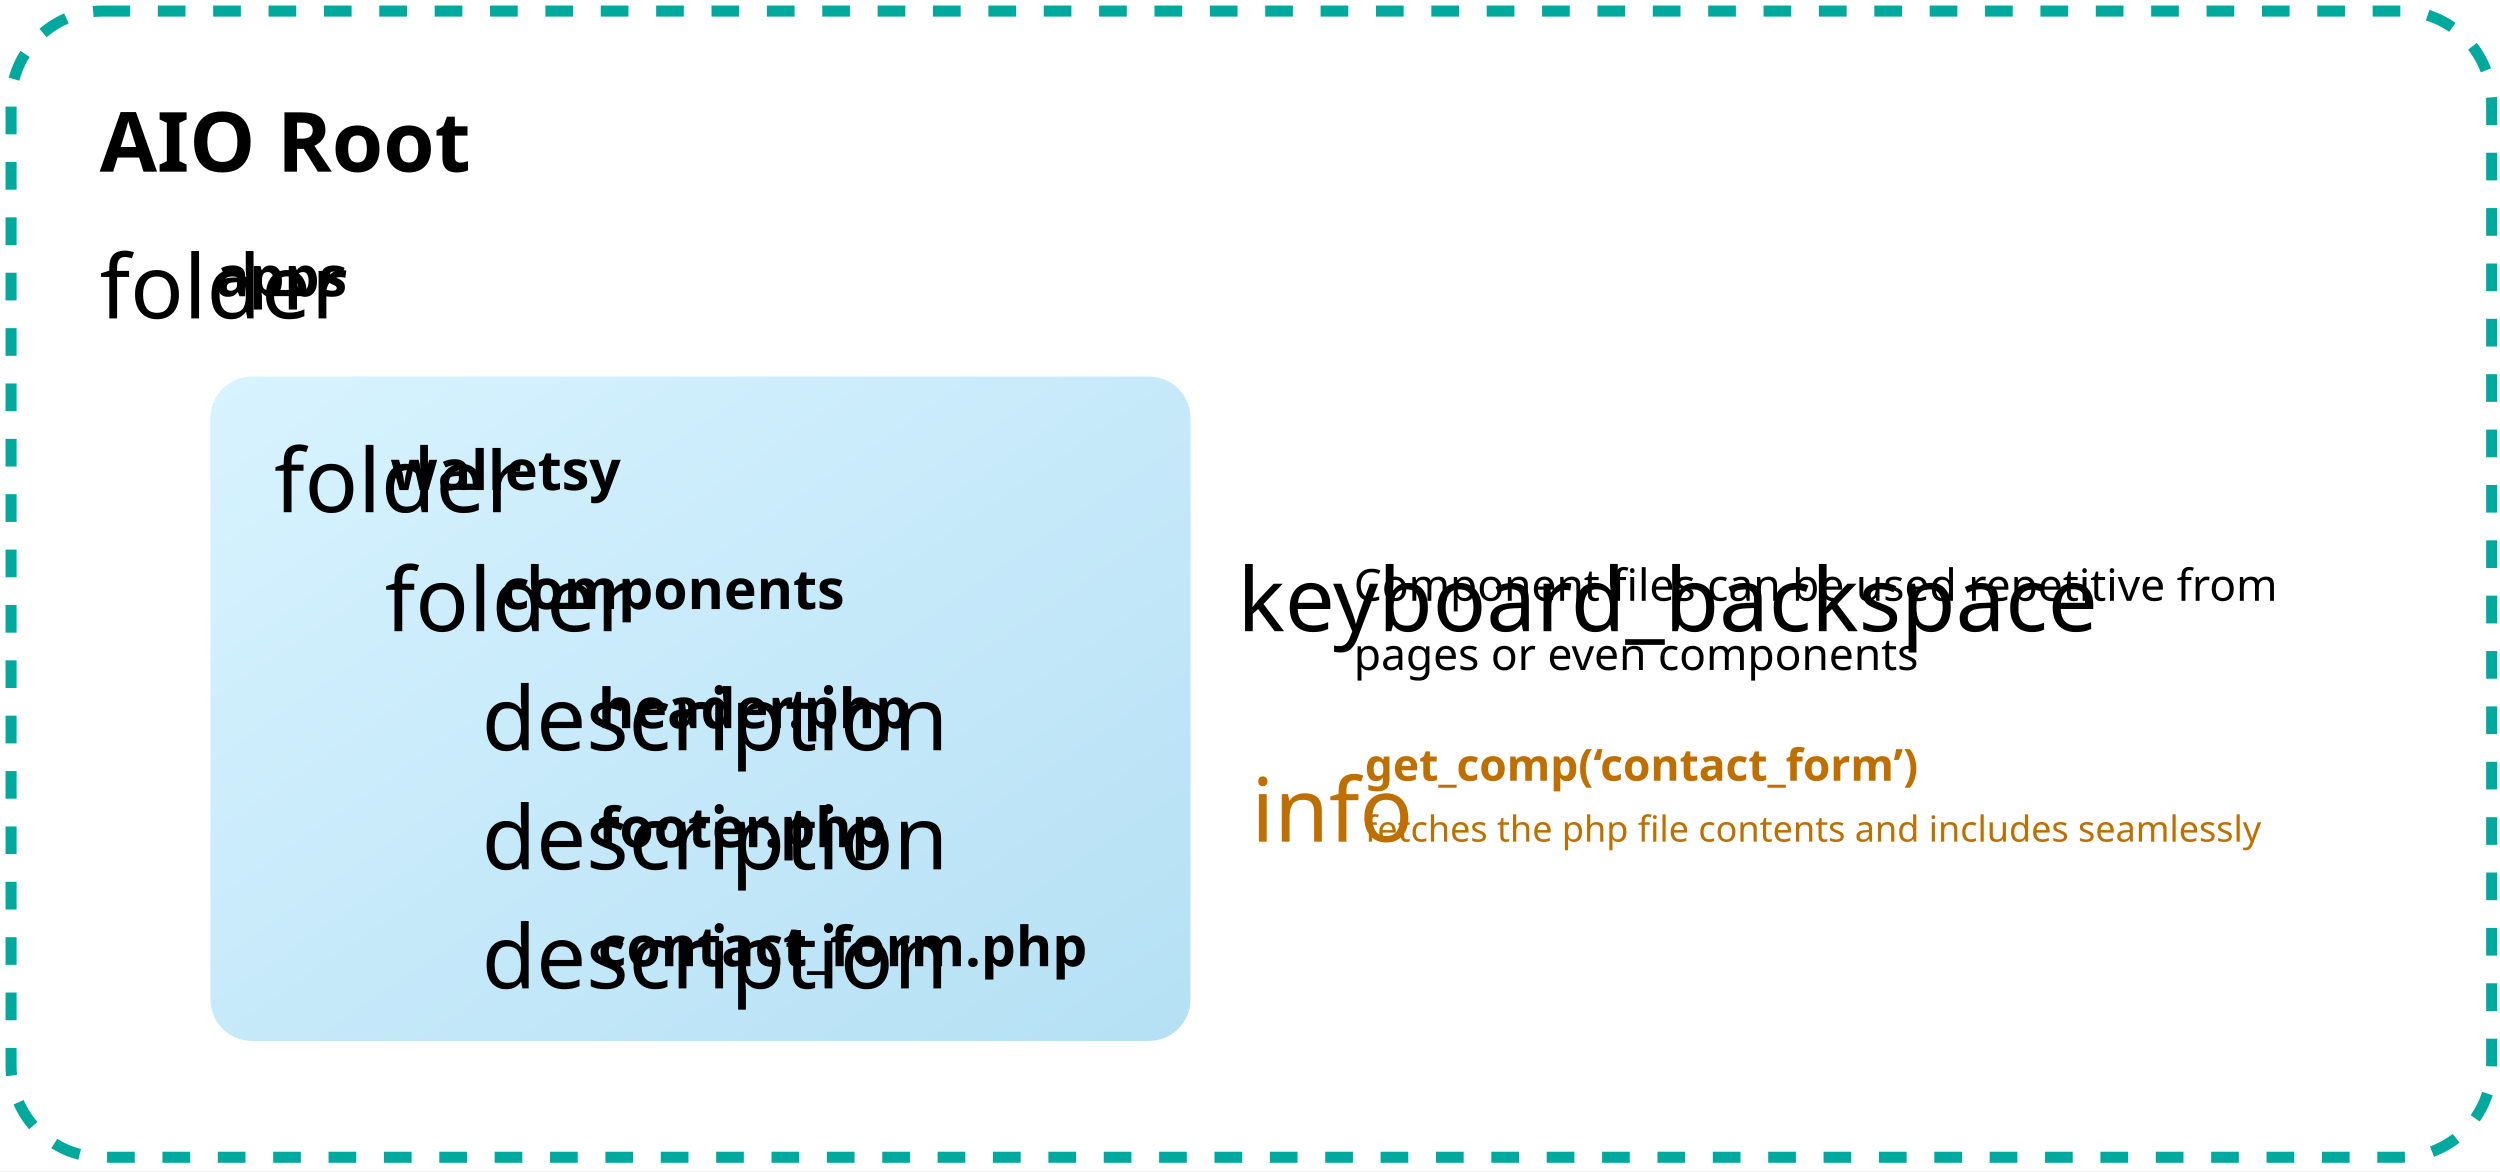
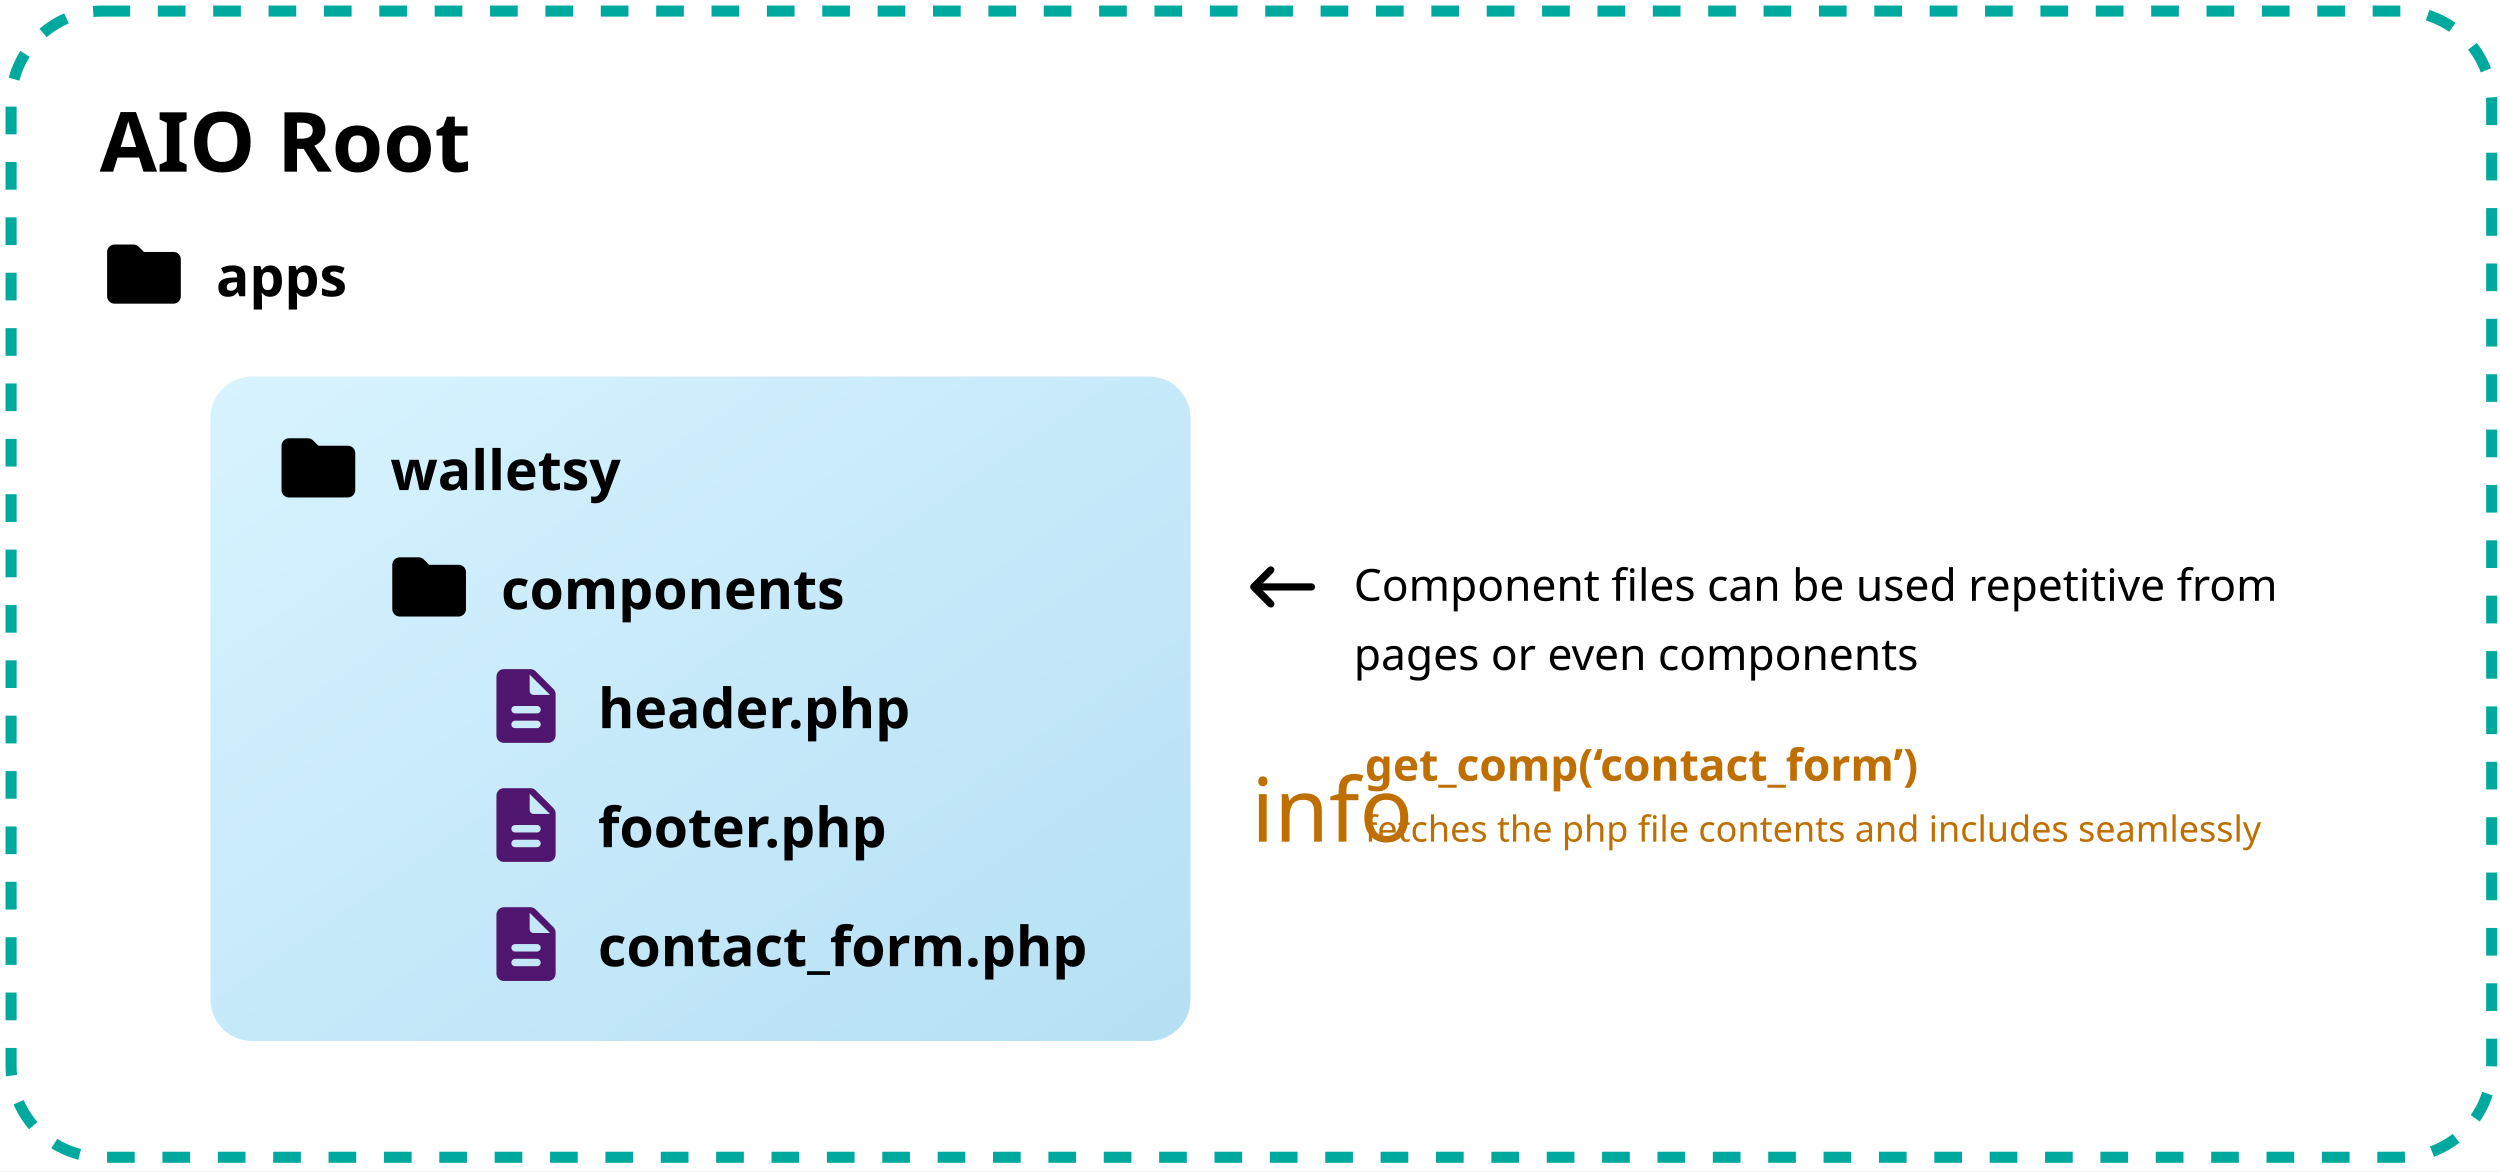
<svg xmlns="http://www.w3.org/2000/svg" width="903" height="423" viewBox="0 0 903 423">
  <defs>
    <linearGradient id="linear-gradient" x2="1" y2="0.984" gradientUnits="objectBoundingBox">
      <stop offset="0" stop-color="#d8f3ff" />
      <stop offset="1" stop-color="#b5e0f4" />
    </linearGradient>
    <clipPath id="clip-components">
      <rect width="903" height="423" />
    </clipPath>
  </defs>
  <g id="components" clip-path="url(#clip-components)">
    <rect width="903" height="423" fill="#fff" />
    <g id="Rectangle_1" data-name="Rectangle 1" transform="translate(2 2)" fill="none" stroke="#00a99d" stroke-width="4" stroke-dasharray="10 10">
      <rect width="900" height="418" rx="35" stroke="none" />
      <rect x="2" y="2" width="896" height="414" rx="33" fill="none" />
    </g>
    <rect id="Rectangle_2" data-name="Rectangle 2" width="354" height="240" rx="15" transform="translate(76 136)" fill="url(#linear-gradient)" />
    <text id="AIO_Root" data-name="AIO Root" transform="translate(36 62)" font-size="30" font-family="Poppins-SemiBold, Poppins" font-weight="600">
      <tspan x="0" y="0">AIO Root</tspan>
    </text>
-     <g id="Component_1_59" data-name="Component 1 – 59" transform="translate(36 83)">
-       <text id="apps" transform="translate(42 24)" font-size="20" font-family="Poppins-SemiBold, Poppins" font-weight="600">
+     <g id="File_Folder" data-name="File Folder" transform="translate(38.688 86)">
+       <text id="apps" transform="translate(39.313 21)" font-size="20" font-family="Poppins-SemiBold, Poppins" font-weight="600">
        <tspan x="0" y="0">apps</tspan>
      </text>
-       <text id="folder" transform="translate(0 32)" font-size="32" font-family="MaterialIconsRound-Regular, Material Icons Round">
-         <tspan x="0" y="0">folder</tspan>
-       </text>
+       <path id="Path_2" data-name="Path 2" d="M14.125-25.875a2.71,2.71,0,0,0-1.875-.812H5.313A2.7,2.7,0,0,0,2.688-24V-8A2.7,2.7,0,0,0,5.313-5.312H26.688A2.7,2.7,0,0,0,29.313-8V-21.312A2.655,2.655,0,0,0,26.688-24H16Z" transform="translate(-2.688 29)" />
    </g>
-     <g id="Component_1_60" data-name="Component 1 – 60" transform="translate(99 153)">
-       <text id="walletsy" transform="translate(42 24)" font-size="20" font-family="Poppins-SemiBold, Poppins" font-weight="600">
+     <g id="File_Folder-2" data-name="File Folder" transform="translate(101.688 156)">
+       <text id="walletsy" transform="translate(39.313 21)" font-size="20" font-family="Poppins-SemiBold, Poppins" font-weight="600">
        <tspan x="0" y="0">walletsy</tspan>
      </text>
-       <text id="folder-2" data-name="folder" transform="translate(0 32)" font-size="32" font-family="MaterialIconsRound-Regular, Material Icons Round">
-         <tspan x="0" y="0">folder</tspan>
-       </text>
+       <path id="Path_2-2" data-name="Path 2" d="M14.125-25.875a2.71,2.71,0,0,0-1.875-.812H5.313A2.7,2.7,0,0,0,2.688-24V-8A2.7,2.7,0,0,0,5.313-5.312H26.688A2.7,2.7,0,0,0,29.313-8V-21.312A2.655,2.655,0,0,0,26.688-24H16Z" transform="translate(-2.688 29)" />
    </g>
-     <g id="Component_1_61" data-name="Component 1 – 61" transform="translate(139 196)">
-       <text id="components-2" data-name="components" transform="translate(42 24)" font-size="20" font-family="Poppins-SemiBold, Poppins" font-weight="600">
+     <g id="File_Folder-3" data-name="File Folder" transform="translate(141.688 199)">
+       <text id="components-2" data-name="components" transform="translate(39.313 21)" font-size="20" font-family="Poppins-SemiBold, Poppins" font-weight="600">
        <tspan x="0" y="0">components</tspan>
      </text>
-       <text id="folder-3" data-name="folder" transform="translate(0 32)" font-size="32" font-family="MaterialIconsRound-Regular, Material Icons Round">
-         <tspan x="0" y="0">folder</tspan>
-       </text>
+       <path id="Path_2-3" data-name="Path 2" d="M14.125-25.875a2.71,2.71,0,0,0-1.875-.812H5.313A2.7,2.7,0,0,0,2.688-24V-8A2.7,2.7,0,0,0,5.313-5.312H26.688A2.7,2.7,0,0,0,29.313-8V-21.312A2.655,2.655,0,0,0,26.688-24H16Z" transform="translate(-2.688 29)" />
    </g>
-     <g id="Component_1_68" data-name="Component 1 – 68" transform="translate(174 239)">
-       <text id="header.php" transform="translate(42 24)" font-size="20" font-family="Poppins-SemiBold, Poppins" font-weight="600">
+     <g id="File_Folder-4" data-name="File Folder" transform="translate(179.313 241.688)">
+       <text id="header.php" transform="translate(36.688 21.313)" font-size="20" font-family="Poppins-SemiBold, Poppins" font-weight="600">
        <tspan x="0" y="0">header.php</tspan>
      </text>
-       <text id="description" transform="translate(0 32)" font-size="32" font-family="MaterialIconsRound-Regular, Material Icons Round">
-         <tspan x="0" y="0">description</tspan>
-       </text>
+       <path id="Path_3" data-name="Path 3" d="M19.438-28.562a2.646,2.646,0,0,0-1.875-.75H8a2.7,2.7,0,0,0-2.687,2.625V-5.312A2.655,2.655,0,0,0,8-2.687H24a2.7,2.7,0,0,0,2.688-2.625V-20.25a2.71,2.71,0,0,0-.812-1.875ZM20-8H12a1.32,1.32,0,0,1-1.312-1.312A1.335,1.335,0,0,1,12-10.687h8a1.335,1.335,0,0,1,1.313,1.375A1.32,1.32,0,0,1,20-8Zm0-5.312H12a1.335,1.335,0,0,1-1.312-1.375A1.32,1.32,0,0,1,12-16h8a1.32,1.32,0,0,1,1.313,1.313A1.335,1.335,0,0,1,20-13.312Zm-2.687-8v-6L24.688-20h-6A1.376,1.376,0,0,1,17.313-21.312Z" transform="translate(-5.313 29.313)" fill="#50156f" />
    </g>
-     <g id="Component_1_70" data-name="Component 1 – 70" transform="translate(174 282)">
-       <text id="footer.php" transform="translate(42 24)" font-size="20" font-family="Poppins-SemiBold, Poppins" font-weight="600">
+     <g id="File_Folder-5" data-name="File Folder" transform="translate(179.313 284.688)">
+       <text id="footer.php" transform="translate(36.688 21.313)" font-size="20" font-family="Poppins-SemiBold, Poppins" font-weight="600">
        <tspan x="0" y="0">footer.php</tspan>
      </text>
-       <text id="description-2" data-name="description" transform="translate(0 32)" font-size="32" font-family="MaterialIconsRound-Regular, Material Icons Round">
-         <tspan x="0" y="0">description</tspan>
-       </text>
+       <path id="Path_3-2" data-name="Path 3" d="M19.438-28.562a2.646,2.646,0,0,0-1.875-.75H8a2.7,2.7,0,0,0-2.687,2.625V-5.312A2.655,2.655,0,0,0,8-2.687H24a2.7,2.7,0,0,0,2.688-2.625V-20.25a2.71,2.71,0,0,0-.812-1.875ZM20-8H12a1.32,1.32,0,0,1-1.312-1.312A1.335,1.335,0,0,1,12-10.687h8a1.335,1.335,0,0,1,1.313,1.375A1.32,1.32,0,0,1,20-8Zm0-5.312H12a1.335,1.335,0,0,1-1.312-1.375A1.32,1.32,0,0,1,12-16h8a1.32,1.32,0,0,1,1.313,1.313A1.335,1.335,0,0,1,20-13.312Zm-2.687-8v-6L24.688-20h-6A1.376,1.376,0,0,1,17.313-21.312Z" transform="translate(-5.313 29.313)" fill="#50156f" />
    </g>
-     <g id="Component_1_81" data-name="Component 1 – 81" transform="translate(174 325)">
-       <text id="contact_form.php" transform="translate(42 24)" font-size="20" font-family="Poppins-SemiBold, Poppins" font-weight="600">
+     <g id="File_Folder-6" data-name="File Folder" transform="translate(179.313 327.688)">
+       <text id="contact_form.php" transform="translate(36.688 21.313)" font-size="20" font-family="Poppins-SemiBold, Poppins" font-weight="600">
        <tspan x="0" y="0">contact_form.php</tspan>
      </text>
-       <text id="description-3" data-name="description" transform="translate(0 32)" font-size="32" font-family="MaterialIconsRound-Regular, Material Icons Round">
-         <tspan x="0" y="0">description</tspan>
-       </text>
+       <path id="Path_3-3" data-name="Path 3" d="M19.438-28.562a2.646,2.646,0,0,0-1.875-.75H8a2.7,2.7,0,0,0-2.687,2.625V-5.312A2.655,2.655,0,0,0,8-2.687H24a2.7,2.7,0,0,0,2.688-2.625V-20.25a2.71,2.71,0,0,0-.812-1.875ZM20-8H12a1.32,1.32,0,0,1-1.312-1.312A1.335,1.335,0,0,1,12-10.687h8a1.335,1.335,0,0,1,1.313,1.375A1.32,1.32,0,0,1,20-8Zm0-5.312H12a1.335,1.335,0,0,1-1.312-1.375A1.32,1.32,0,0,1,12-16h8a1.32,1.32,0,0,1,1.313,1.313A1.335,1.335,0,0,1,20-13.312Zm-2.687-8v-6L24.688-20h-6A1.376,1.376,0,0,1,17.313-21.312Z" transform="translate(-5.313 29.313)" fill="#50156f" />
    </g>
-     <g id="Component_2_28" data-name="Component 2 – 28" transform="translate(447 196)">
-       <text id="Component_files_can_be_used_repetitive_from_pages_or_even_components" data-name="Component files can be used repetitive from pages or even components" transform="translate(42 4)" font-size="16" font-family="Poppins-Regular, Poppins">
+     <g id="Component_2_28" data-name="Component 2 – 28" transform="translate(451.563 200)">
+       <text id="Component_files_can_be_used_repetitive_from_pages_or_even_components" data-name="Component files can be used repetitive from pages or even components" transform="translate(37.438)" font-size="16" font-family="Poppins-Regular, Poppins">
        <tspan x="0" y="17">Component files can be used repetitive from </tspan>
        <tspan x="0" y="42">pages or even components</tspan>
      </text>
-       <text id="keyboard_backspace" transform="translate(0 32)" font-size="32" font-family="MaterialIconsRound-Regular, Material Icons Round">
-         <tspan x="0" y="0">keyboard_backspace</tspan>
-       </text>
+       <path id="Path_1" data-name="Path 1" d="M26.688-17.312H9.125l3.813-3.875a1.359,1.359,0,0,0,0-1.875,1.359,1.359,0,0,0-1.875,0L4.938-16.937a1.359,1.359,0,0,0,0,1.875l6.125,6.125a1.359,1.359,0,0,0,1.875,0,1.359,1.359,0,0,0,0-1.875L9.125-14.687H26.688A1.32,1.32,0,0,0,28-16,1.32,1.32,0,0,0,26.688-17.312Z" transform="translate(-4.563 28)" />
    </g>
    <text id="get_comp_contact_form_" data-name="get_comp(‘contact_form’)" transform="translate(493 265)" fill="#bf6e00" font-size="16" font-family="Poppins-SemiBold, Poppins" font-weight="600">
      <tspan x="0" y="17">get_comp(‘contact_form’)</tspan>
    </text>
    <text id="fetches_the_php_file_contents_and_includes_seamlessly" data-name="fetches the php file contents and includes seamlessly" transform="translate(493 290)" fill="#bf6e00" font-size="13" font-family="Poppins-Regular, Poppins">
      <tspan x="0" y="14">fetches the php file contents and includes seamlessly</tspan>
    </text>
    <text id="info" transform="translate(452 304)" fill="#bf6e00" font-size="32" font-family="MaterialIconsRound-Regular, Material Icons Round">
      <tspan x="0" y="0">info</tspan>
    </text>
  </g>
</svg>
